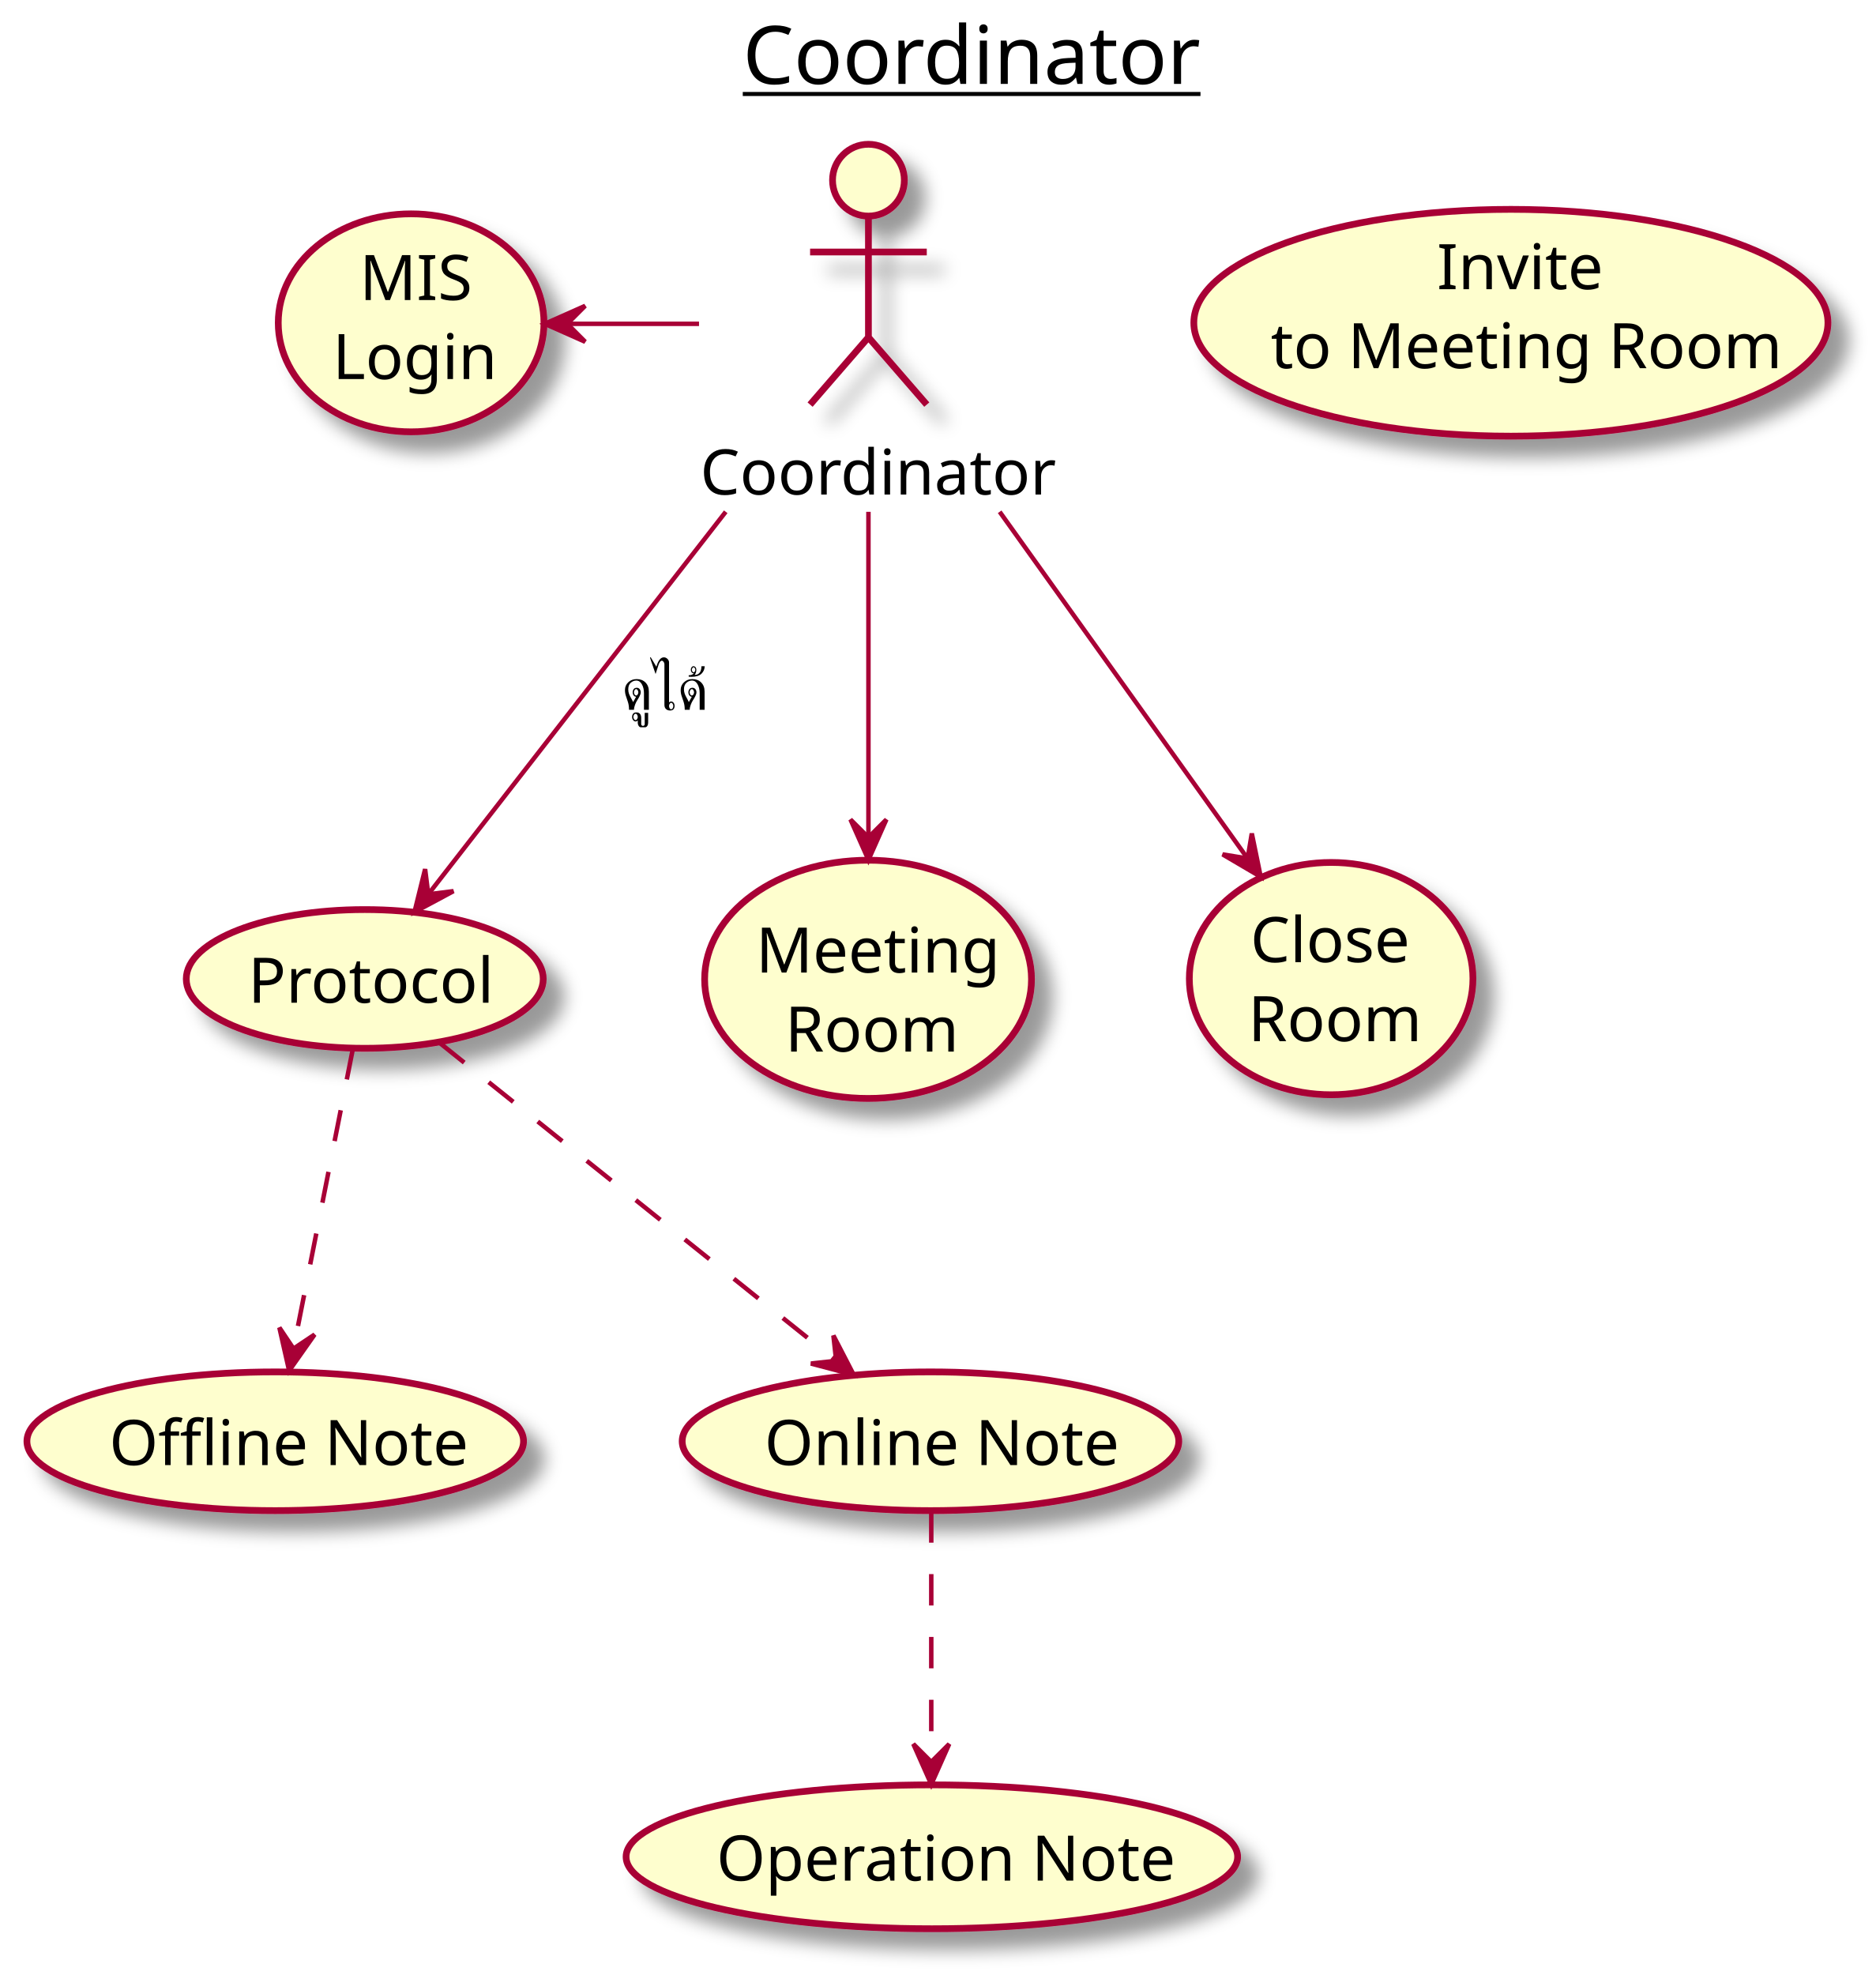
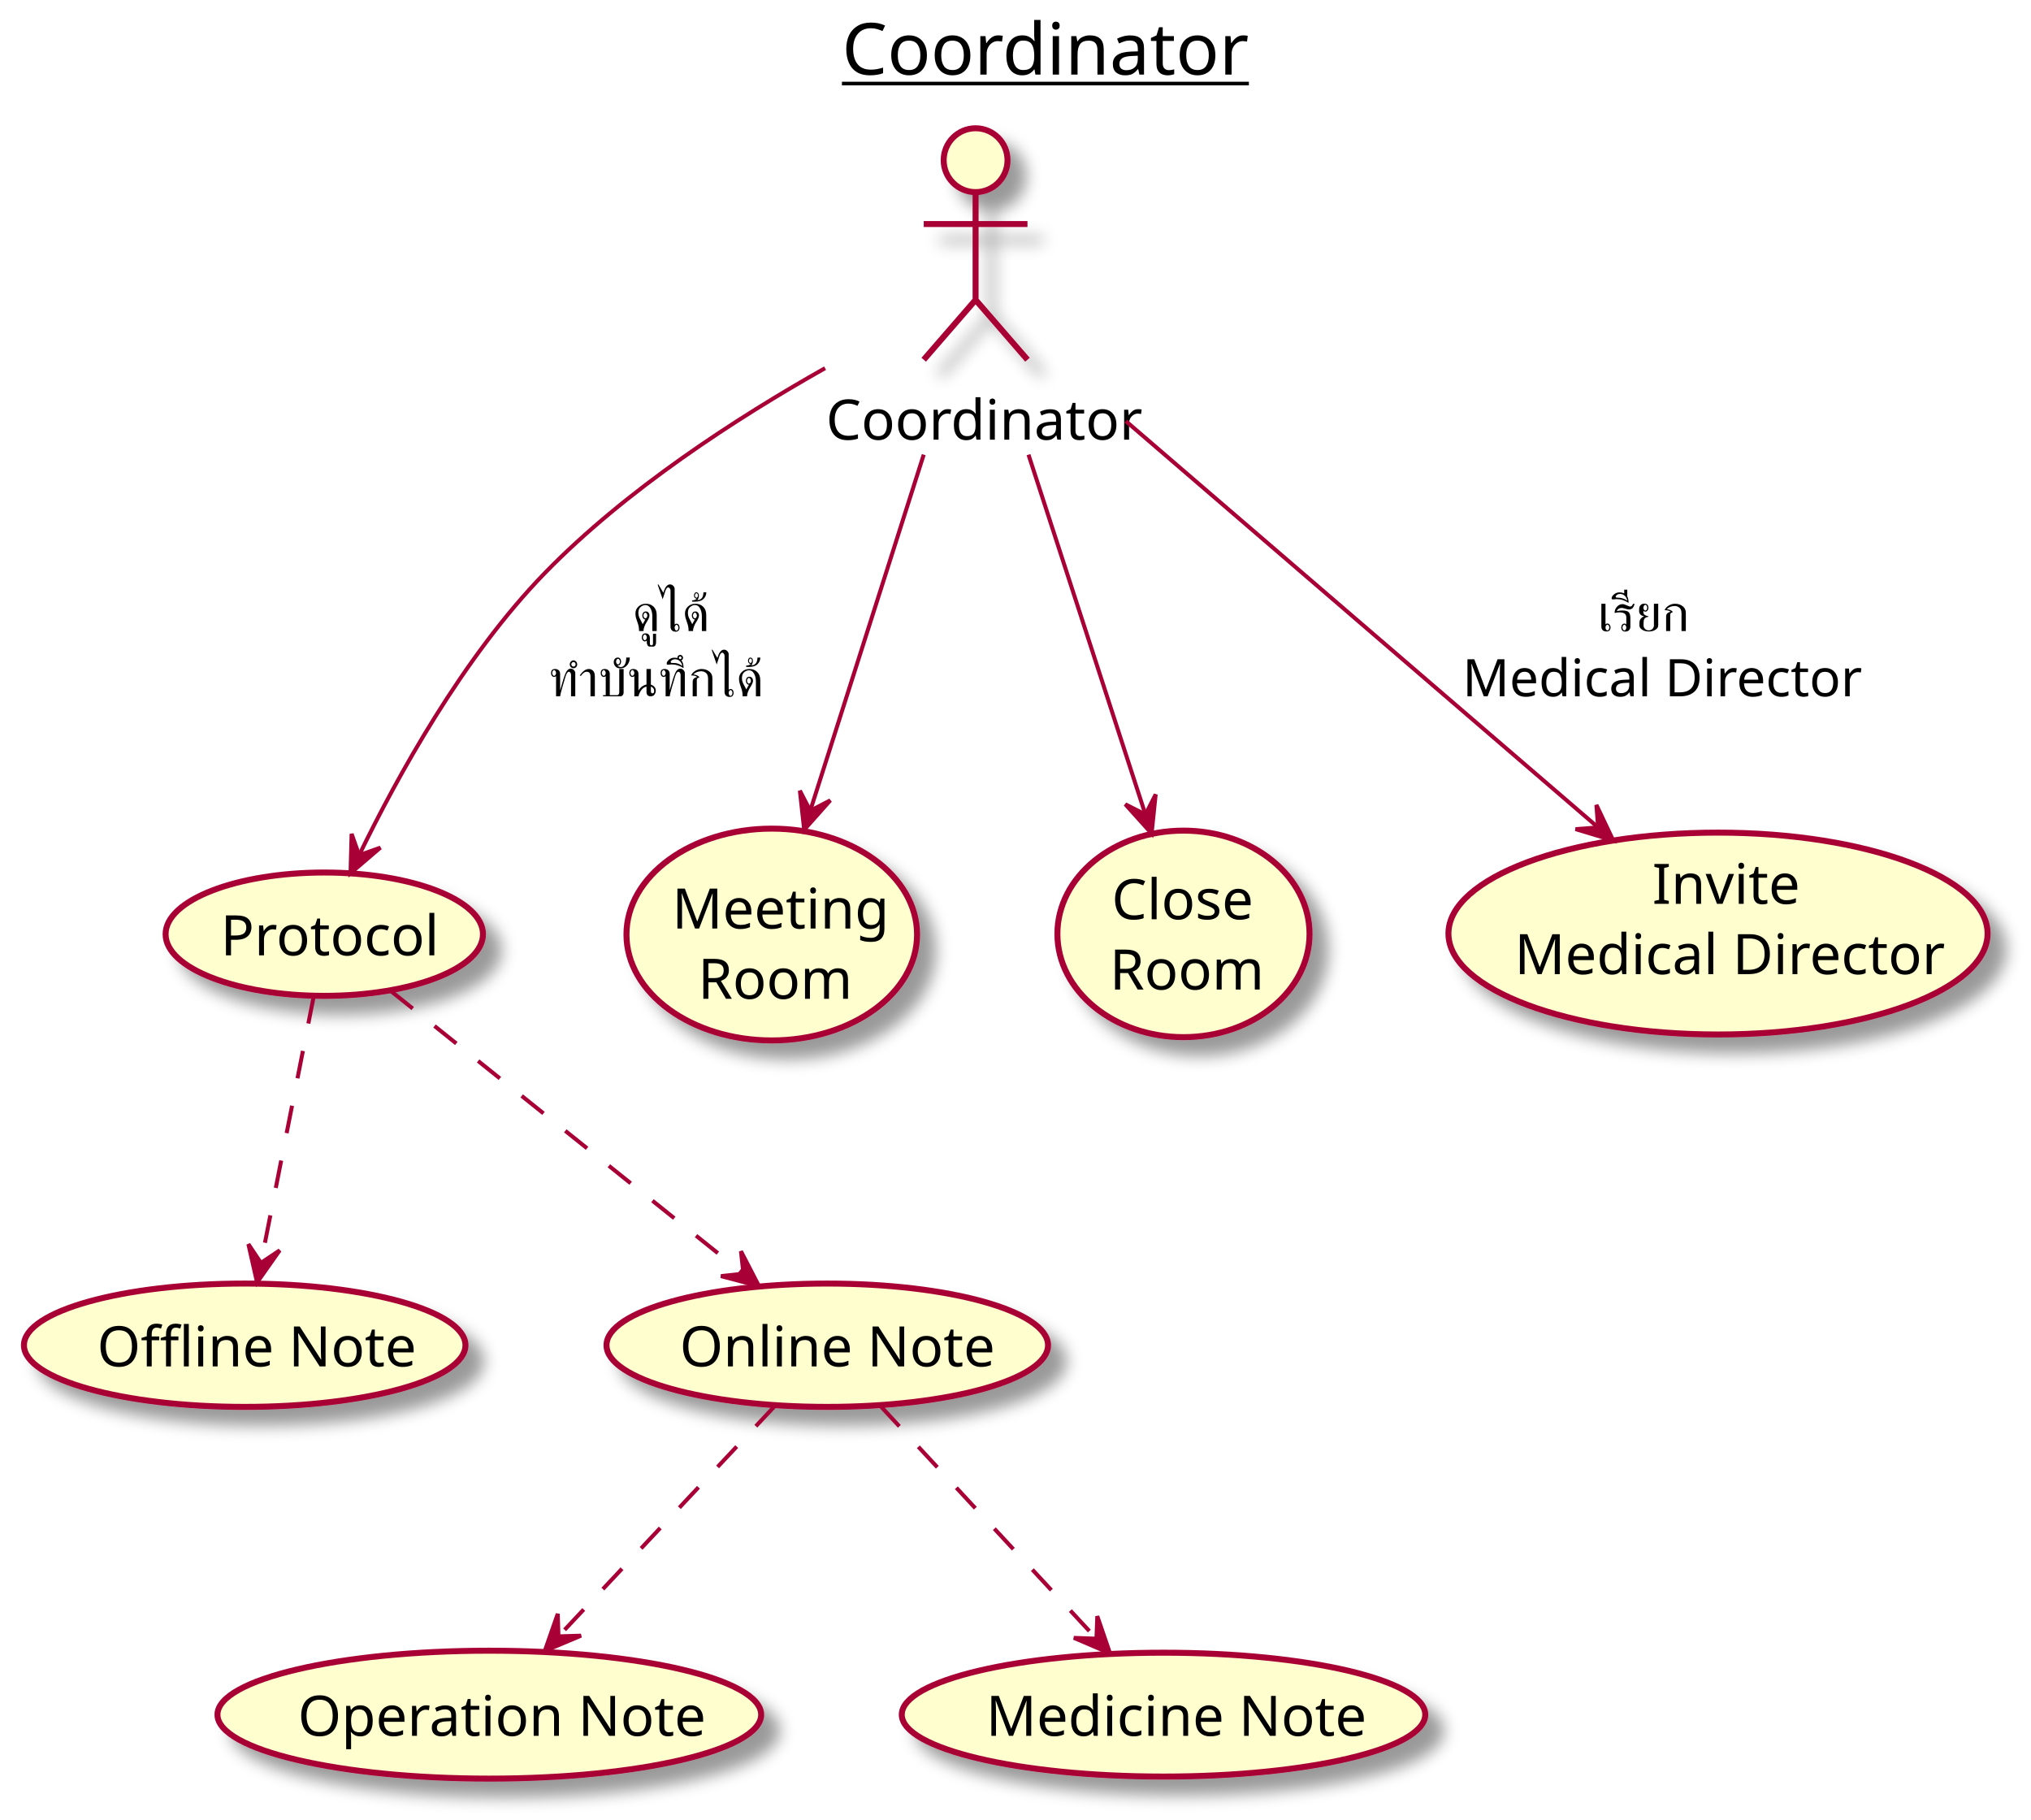
- <svg xmlns="http://www.w3.org/2000/svg" contentScriptType="application/ecmascript" contentStyleType="text/css" height="440px" preserveAspectRatio="none" style="width:418px;height:440px;" version="1.1" viewBox="0 0 418 440" width="418px" zoomAndPan="magnify">
+ <svg xmlns="http://www.w3.org/2000/svg" contentScriptType="application/ecmascript" contentStyleType="text/css" height="456px" preserveAspectRatio="none" style="width:509px;height:456px;" version="1.1" viewBox="0 0 509 456" width="509px" zoomAndPan="magnify">
  <defs>
-     <filter height="300%" id="f1xvgprq7nlhsl" width="300%" x="-1" y="-1">
+     <filter height="300%" id="f9no5cp339iqt" width="300%" x="-1" y="-1">
      <feGaussianBlur result="blurOut" stdDeviation="2.0" />
      <feColorMatrix in="blurOut" result="blurOut2" type="matrix" values="0 0 0 0 0 0 0 0 0 0 0 0 0 0 0 0 0 0 .4 0" />
      <feOffset dx="4.0" dy="4.0" in="blurOut2" result="blurOut3" />
      <feBlend in="SourceGraphic" in2="blurOut3" mode="normal" />
    </filter>
  </defs>
  <g>
-     <text fill="#000000" font-family="sans-serif" font-size="18" lengthAdjust="spacingAndGlyphs" text-decoration="underline" textLength="94" x="165.5" y="18.686">Coordinator</text>
-     <ellipse cx="193.5" cy="40.141" fill="#FEFECE" filter="url(#f1xvgprq7nlhsl)" rx="8" ry="8" style="stroke: #A80036; stroke-width: 1.5;" />
-     <path d="M193.5,48.141 L193.5,75.141 M180.5,56.141 L206.5,56.141 M193.5,75.141 L180.5,90.141 M193.5,75.141 L206.5,90.141 " fill="none" filter="url(#f1xvgprq7nlhsl)" style="stroke: #A80036; stroke-width: 1.5;" />
-     <text fill="#000000" font-family="sans-serif" font-size="14" lengthAdjust="spacingAndGlyphs" textLength="75" x="156" y="110.174">Coordinator</text>
-     <ellipse cx="81.27" cy="218.092" fill="#FEFECE" filter="url(#f1xvgprq7nlhsl)" rx="39.77" ry="15.452" style="stroke: #A80036; stroke-width: 1.5;" />
-     <text fill="#000000" font-family="sans-serif" font-size="14" lengthAdjust="spacingAndGlyphs" textLength="52" x="55.27" y="223.397">Protocol</text>
-     <ellipse cx="61.326" cy="321.092" fill="#FEFECE" filter="url(#f1xvgprq7nlhsl)" rx="55.326" ry="15.452" style="stroke: #A80036; stroke-width: 1.5;" />
-     <text fill="#000000" font-family="sans-serif" font-size="14" lengthAdjust="spacingAndGlyphs" textLength="74" x="24.326" y="326.397">Offline Note</text>
-     <ellipse cx="207.326" cy="321.092" fill="#FEFECE" filter="url(#f1xvgprq7nlhsl)" rx="55.326" ry="15.452" style="stroke: #A80036; stroke-width: 1.5;" />
-     <text fill="#000000" font-family="sans-serif" font-size="14" lengthAdjust="spacingAndGlyphs" textLength="74" x="170.326" y="326.397">Online Note</text>
-     <ellipse cx="207.631" cy="413.667" fill="#FEFECE" filter="url(#f1xvgprq7nlhsl)" rx="68.131" ry="16.026" style="stroke: #A80036; stroke-width: 1.5;" />
-     <text fill="#000000" font-family="sans-serif" font-size="14" lengthAdjust="spacingAndGlyphs" textLength="96" x="159.631" y="418.971">Operation Note</text>
-     <ellipse cx="91.602" cy="71.922" fill="#FEFECE" filter="url(#f1xvgprq7nlhsl)" rx="29.602" ry="24.282" style="stroke: #A80036; stroke-width: 1.5;" />
-     <text fill="#000000" font-family="sans-serif" font-size="14" lengthAdjust="spacingAndGlyphs" textLength="23" x="80.102" y="66.841">MIS</text>
-     <text fill="#000000" font-family="sans-serif" font-size="14" lengthAdjust="spacingAndGlyphs" textLength="35" x="74.102" y="84.451">Login</text>
-     <ellipse cx="193.416" cy="218.178" fill="#FEFECE" filter="url(#f1xvgprq7nlhsl)" rx="36.416" ry="26.537" style="stroke: #A80036; stroke-width: 1.5;" />
-     <text fill="#000000" font-family="sans-serif" font-size="14" lengthAdjust="spacingAndGlyphs" textLength="50" x="168.416" y="216.669">Meeting</text>
-     <text fill="#000000" font-family="sans-serif" font-size="14" lengthAdjust="spacingAndGlyphs" textLength="37" x="174.916" y="234.279">Room</text>
-     <ellipse cx="296.595" cy="218.017" fill="#FEFECE" filter="url(#f1xvgprq7nlhsl)" rx="31.595" ry="25.876" style="stroke: #A80036; stroke-width: 1.5;" />
-     <text fill="#000000" font-family="sans-serif" font-size="14" lengthAdjust="spacingAndGlyphs" textLength="36" x="278.595" y="214.351">Close</text>
-     <text fill="#000000" font-family="sans-serif" font-size="14" lengthAdjust="spacingAndGlyphs" textLength="37" x="278.095" y="231.96">Room</text>
-     <ellipse cx="336.646" cy="71.906" fill="#FEFECE" filter="url(#f1xvgprq7nlhsl)" rx="70.646" ry="25.265" style="stroke: #A80036; stroke-width: 1.5;" />
-     <text fill="#000000" font-family="sans-serif" font-size="14" lengthAdjust="spacingAndGlyphs" textLength="33" x="320.146" y="64.422">Invite</text>
-     <text fill="#000000" font-family="sans-serif" font-size="14" lengthAdjust="spacingAndGlyphs" textLength="107" x="283.146" y="82.032">to Meeting Room</text>
-     <path d="M78.635,233.612 C75.164,251.137 69.302,280.741 65.416,300.363 " fill="none" id="Protocol-&gt;Offline" style="stroke: #A80036; stroke-width: 1.0; stroke-dasharray: 7.0,7.0;" />
-     <polygon fill="#A80036" points="64.425,305.369,70.098,297.317,65.397,300.464,62.25,295.763,64.425,305.369" style="stroke: #A80036; stroke-width: 1.0;" />
-     <path d="M97.972,232.345 C120.547,250.441 161.131,282.972 186.054,302.95 " fill="none" id="Protocol-&gt;Online" style="stroke: #A80036; stroke-width: 1.0; stroke-dasharray: 7.0,7.0;" />
-     <polygon fill="#A80036" points="190.216,306.286,185.695,297.536,186.315,303.159,180.692,303.778,190.216,306.286" style="stroke: #A80036; stroke-width: 1.0;" />
-     <path d="M207.5,336.681 C207.5,351.805 207.5,375.595 207.5,392.518 " fill="none" id="Online-&gt;Ops" style="stroke: #A80036; stroke-width: 1.0; stroke-dasharray: 7.0,7.0;" />
-     <polygon fill="#A80036" points="207.5,397.533,211.5,388.533,207.5,392.533,203.5,388.533,207.5,397.533" style="stroke: #A80036; stroke-width: 1.0;" />
-     <path d="M126.484,72.141 C136.24,72.141 145.996,72.141 155.751,72.141 " fill="none" id="MISLogin&lt;-Coordinator" style="stroke: #A80036; stroke-width: 1.0;" />
-     <polygon fill="#A80036" points="121.383,72.141,130.383,76.141,126.383,72.141,130.383,68.141,121.383,72.141" style="stroke: #A80036; stroke-width: 1.0;" />
-     <path d="M193.5,114.02 C193.5,137.017 193.5,165.257 193.5,186.367 " fill="none" id="Coordinator-&gt;MeetingRoom" style="stroke: #A80036; stroke-width: 1.0;" />
-     <polygon fill="#A80036" points="193.5,191.573,197.5,182.573,193.5,186.573,189.5,182.573,193.5,191.573" style="stroke: #A80036; stroke-width: 1.0;" />
-     <path d="M222.74,114.02 C240.471,138.809 262.561,169.693 277.923,191.169 " fill="none" id="Coordinator-&gt;CloseRoom" style="stroke: #A80036; stroke-width: 1.0;" />
-     <polygon fill="#A80036" points="280.902,195.334,278.919,185.686,277.993,191.267,272.412,190.341,280.902,195.334" style="stroke: #A80036; stroke-width: 1.0;" />
-     <path d="M161.705,114.02 C139.878,142.084 111.976,177.957 95.493,199.15 " fill="none" id="Coordinator-&gt;Protocol" style="stroke: #A80036; stroke-width: 1.0;" />
-     <polygon fill="#A80036" points="92.353,203.186,101.037,198.537,95.423,199.239,94.722,193.626,92.353,203.186" style="stroke: #A80036; stroke-width: 1.0;" />
-     <text fill="#000000" font-family="sans-serif" font-size="13" lengthAdjust="spacingAndGlyphs" textLength="23" x="138.5" y="158.136">ดูได้</text>
+     <text fill="#000000" font-family="sans-serif" font-size="18" lengthAdjust="spacingAndGlyphs" text-decoration="underline" textLength="94" x="211" y="18.686">Coordinator</text>
+     <ellipse cx="244.5" cy="40.141" fill="#FEFECE" filter="url(#f9no5cp339iqt)" rx="8" ry="8" style="stroke: #A80036; stroke-width: 1.5;" />
+     <path d="M244.5,48.141 L244.5,75.141 M231.5,56.141 L257.5,56.141 M244.5,75.141 L231.5,90.141 M244.5,75.141 L257.5,90.141 " fill="none" filter="url(#f9no5cp339iqt)" style="stroke: #A80036; stroke-width: 1.5;" />
+     <text fill="#000000" font-family="sans-serif" font-size="14" lengthAdjust="spacingAndGlyphs" textLength="75" x="207" y="110.174">Coordinator</text>
+     <ellipse cx="81.27" cy="234.092" fill="#FEFECE" filter="url(#f9no5cp339iqt)" rx="39.77" ry="15.452" style="stroke: #A80036; stroke-width: 1.5;" />
+     <text fill="#000000" font-family="sans-serif" font-size="14" lengthAdjust="spacingAndGlyphs" textLength="52" x="55.27" y="239.397">Protocol</text>
+     <ellipse cx="61.326" cy="337.092" fill="#FEFECE" filter="url(#f9no5cp339iqt)" rx="55.326" ry="15.452" style="stroke: #A80036; stroke-width: 1.5;" />
+     <text fill="#000000" font-family="sans-serif" font-size="14" lengthAdjust="spacingAndGlyphs" textLength="74" x="24.326" y="342.397">Offline Note</text>
+     <ellipse cx="207.326" cy="337.092" fill="#FEFECE" filter="url(#f9no5cp339iqt)" rx="55.326" ry="15.452" style="stroke: #A80036; stroke-width: 1.5;" />
+     <text fill="#000000" font-family="sans-serif" font-size="14" lengthAdjust="spacingAndGlyphs" textLength="74" x="170.326" y="342.397">Online Note</text>
+     <ellipse cx="122.631" cy="429.667" fill="#FEFECE" filter="url(#f9no5cp339iqt)" rx="68.131" ry="16.026" style="stroke: #A80036; stroke-width: 1.5;" />
+     <text fill="#000000" font-family="sans-serif" font-size="14" lengthAdjust="spacingAndGlyphs" textLength="96" x="74.631" y="434.971">Operation Note</text>
+     <ellipse cx="291.596" cy="429.66" fill="#FEFECE" filter="url(#f9no5cp339iqt)" rx="65.596" ry="15.519" style="stroke: #A80036; stroke-width: 1.5;" />
+     <text fill="#000000" font-family="sans-serif" font-size="14" lengthAdjust="spacingAndGlyphs" textLength="89" x="247.096" y="434.965">Medicine Note</text>
+     <ellipse cx="193.416" cy="234.178" fill="#FEFECE" filter="url(#f9no5cp339iqt)" rx="36.416" ry="26.537" style="stroke: #A80036; stroke-width: 1.5;" />
+     <text fill="#000000" font-family="sans-serif" font-size="14" lengthAdjust="spacingAndGlyphs" textLength="50" x="168.416" y="232.669">Meeting</text>
+     <text fill="#000000" font-family="sans-serif" font-size="14" lengthAdjust="spacingAndGlyphs" textLength="37" x="174.916" y="250.279">Room</text>
+     <ellipse cx="296.595" cy="234.017" fill="#FEFECE" filter="url(#f9no5cp339iqt)" rx="31.595" ry="25.876" style="stroke: #A80036; stroke-width: 1.5;" />
+     <text fill="#000000" font-family="sans-serif" font-size="14" lengthAdjust="spacingAndGlyphs" textLength="36" x="278.595" y="230.351">Close</text>
+     <text fill="#000000" font-family="sans-serif" font-size="14" lengthAdjust="spacingAndGlyphs" textLength="37" x="278.095" y="247.96">Room</text>
+     <ellipse cx="430.56" cy="233.932" fill="#FEFECE" filter="url(#f9no5cp339iqt)" rx="67.56" ry="25.291" style="stroke: #A80036; stroke-width: 1.5;" />
+     <text fill="#000000" font-family="sans-serif" font-size="14" lengthAdjust="spacingAndGlyphs" textLength="33" x="414.06" y="226.49">Invite</text>
+     <text fill="#000000" font-family="sans-serif" font-size="14" lengthAdjust="spacingAndGlyphs" textLength="102" x="379.56" y="244.1">Medical Director</text>
+     <path d="M78.635,249.612 C75.164,267.137 69.302,296.741 65.416,316.363 " fill="none" id="Protocol-&gt;Offline" style="stroke: #A80036; stroke-width: 1.0; stroke-dasharray: 7.0,7.0;" />
+     <polygon fill="#A80036" points="64.425,321.369,70.098,313.317,65.397,316.464,62.25,311.763,64.425,321.369" style="stroke: #A80036; stroke-width: 1.0;" />
+     <path d="M97.972,248.345 C120.547,266.441 161.131,298.972 186.054,318.95 " fill="none" id="Protocol-&gt;Online" style="stroke: #A80036; stroke-width: 1.0; stroke-dasharray: 7.0,7.0;" />
+     <polygon fill="#A80036" points="190.216,322.286,185.695,313.536,186.315,319.159,180.692,319.778,190.216,322.286" style="stroke: #A80036; stroke-width: 1.0;" />
+     <path d="M194.219,352.281 C179.633,367.81 156.149,392.814 140.054,409.951 " fill="none" id="Online-&gt;Ops" style="stroke: #A80036; stroke-width: 1.0; stroke-dasharray: 7.0,7.0;" />
+     <polygon fill="#A80036" points="136.536,413.696,145.613,409.875,139.959,410.052,139.782,404.398,136.536,413.696" style="stroke: #A80036; stroke-width: 1.0;" />
+     <path d="M220.625,352.281 C235.21,367.995 258.8,393.411 274.717,410.559 " fill="none" id="Online-&gt;Med" style="stroke: #A80036; stroke-width: 1.0; stroke-dasharray: 7.0,7.0;" />
+     <polygon fill="#A80036" points="278.19,414.301,274.999,404.983,274.788,410.636,269.135,410.426,278.19,414.301" style="stroke: #A80036; stroke-width: 1.0;" />
+     <path d="M231.499,113.93 C222.645,141.706 211.121,177.86 203.096,203.037 " fill="none" id="Coordinator-&gt;MeetingRoom" style="stroke: #A80036; stroke-width: 1.0;" />
+     <polygon fill="#A80036" points="201.539,207.921,208.083,200.56,203.057,203.157,200.461,198.131,201.539,207.921" style="stroke: #A80036; stroke-width: 1.0;" />
+     <path d="M257.756,113.93 C266.896,142.053 278.828,178.765 287.022,203.976 " fill="none" id="Coordinator-&gt;CloseRoom" style="stroke: #A80036; stroke-width: 1.0;" />
+     <polygon fill="#A80036" points="288.609,208.859,289.63,199.063,287.063,204.104,282.022,201.536,288.609,208.859" style="stroke: #A80036; stroke-width: 1.0;" />
+     <path d="M206.774,92.259 C184.545,104.788 156.878,122.699 136.5,143.641 C115.981,164.728 99.481,194.781 90.084,214.125 " fill="none" id="Coordinator-&gt;Protocol" style="stroke: #A80036; stroke-width: 1.0;" />
+     <polygon fill="#A80036" points="87.849,218.801,95.339,212.405,90.005,214.289,88.12,208.956,87.849,218.801" style="stroke: #A80036; stroke-width: 1.0;" />
+     <text fill="#000000" font-family="sans-serif" font-size="13" lengthAdjust="spacingAndGlyphs" textLength="23" x="158.5" y="158.136">ดูได้</text>
+     <text fill="#000000" font-family="sans-serif" font-size="13" lengthAdjust="spacingAndGlyphs" textLength="65" x="137.5" y="174.487">ทำบันทึกได้</text>
+     <path d="M282.14,105.519 C317.026,135.529 368.252,179.594 400.468,207.307 " fill="none" id="Coordinator-&gt;InviteMD" style="stroke: #A80036; stroke-width: 1.0;" />
+     <polygon fill="#A80036" points="404.301,210.604,400.085,201.703,400.51,207.344,394.869,207.769,404.301,210.604" style="stroke: #A80036; stroke-width: 1.0;" />
+     <text fill="#000000" font-family="sans-serif" font-size="13" lengthAdjust="spacingAndGlyphs" textLength="26" x="400.5" y="158.136">เรียก</text>
+     <text fill="#000000" font-family="sans-serif" font-size="13" lengthAdjust="spacingAndGlyphs" textLength="94" x="366.5" y="174.487">Medical Director</text>
  </g>
</svg>
